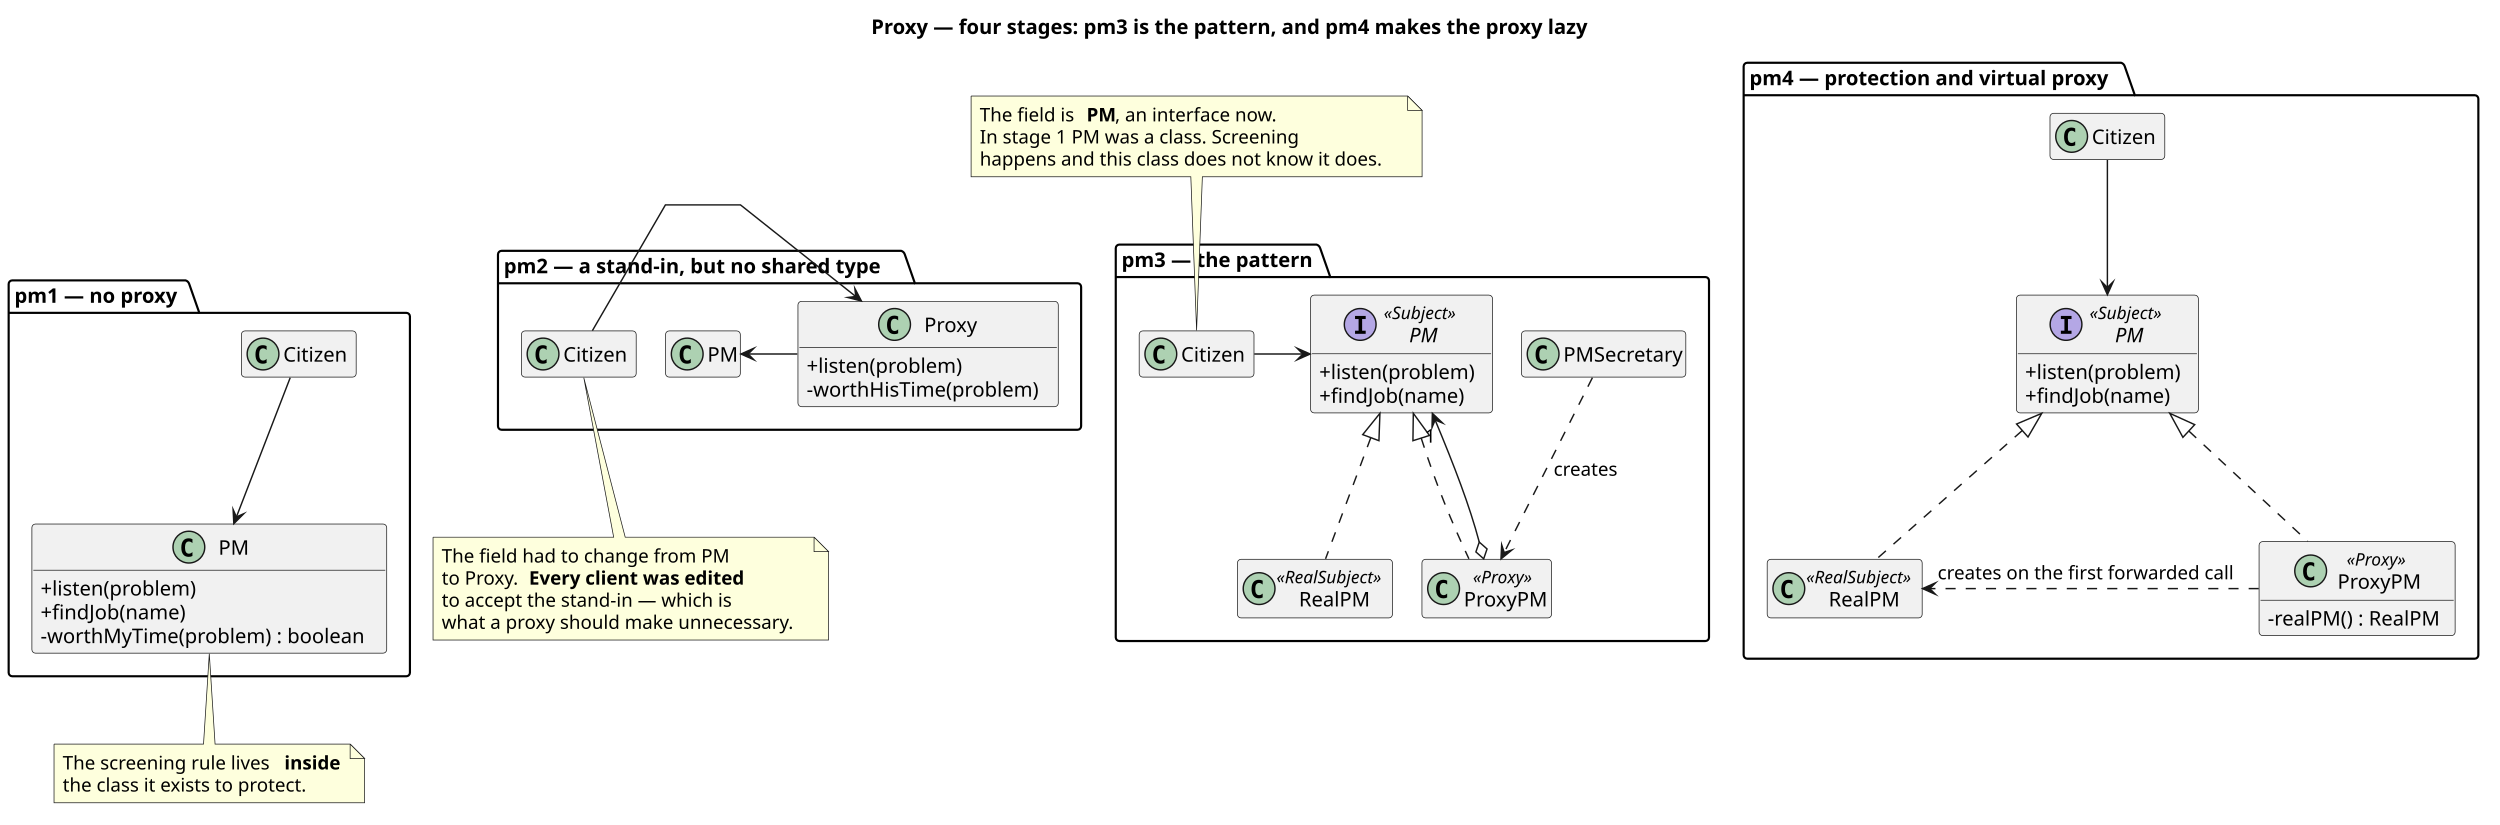
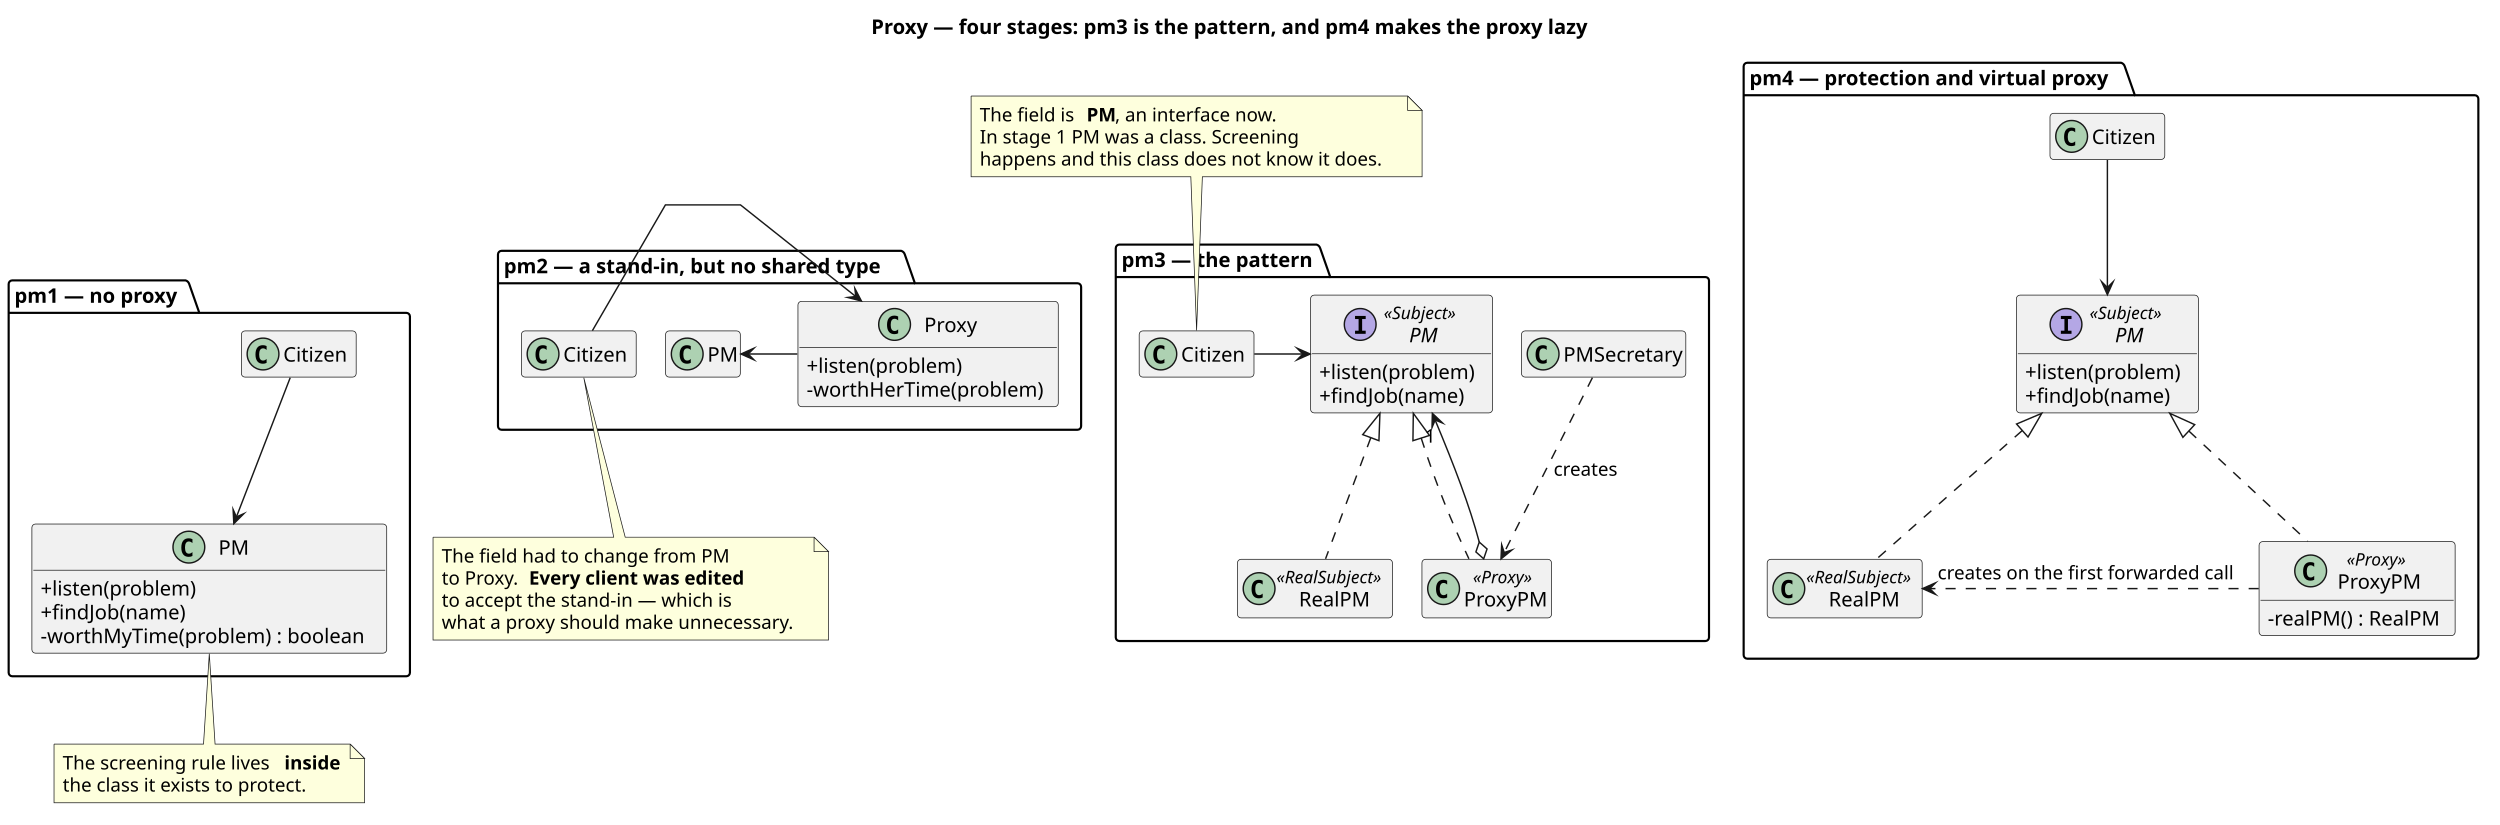
<svg xmlns="http://www.w3.org/2000/svg" contentStyleType="text/css" data-diagram-type="CLASS" height="571px" preserveAspectRatio="none" style="width:1732px;height:571px;background:#FFFFFF;" version="1.1" viewBox="0 0 1732 571" width="1732px" zoomAndPan="magnify">
  <defs />
  <g>
    <g class="title" data-source-line="12">
      <text fill="#000000" font-family="sans-serif" font-size="14" font-weight="700" lengthAdjust="spacing" textLength="517.829" x="603.585" y="23.535">Proxy — four stages: pm3 is the pattern, and pm4 makes the proxy lazy</text>
    </g>
    <g class="cluster" data-qualified-name="pm1 . no proxy" data-source-line="15" id="ent0001">
      <path d="M8.5,194.258 L128.582,194.258 A3.75,3.75 0 0 1 131.082,196.758 L138.082,216.747 L281.5,216.747 A2.5,2.5 0 0 1 284,219.247 L284,466.018 A2.5,2.5 0 0 1 281.5,468.518 L8.5,468.518 A2.5,2.5 0 0 1 6,466.018 L6,196.758 A2.5,2.5 0 0 1 8.5,194.258" fill="none" style="stroke:#000000;stroke-width:1.5;" />
      <line style="stroke:#000000;stroke-width:1.5;" x1="6" x2="138.082" y1="216.747" y2="216.747" />
      <text fill="#000000" font-family="sans-serif" font-size="14" font-weight="700" lengthAdjust="spacing" textLength="119.082" x="10" y="209.793">pm1 — no proxy</text>
    </g>
    <g class="cluster" data-qualified-name="pm2 . a stand-in. but no shared type" data-source-line="24" id="ent0004">
      <path d="M347.5,173.768 L624.337,173.768 A3.75,3.75 0 0 1 626.837,176.268 L633.837,196.257 L746.5,196.257 A2.5,2.5 0 0 1 749,198.757 L749,295.238 A2.5,2.5 0 0 1 746.5,297.738 L347.5,297.738 A2.5,2.5 0 0 1 345,295.238 L345,176.268 A2.5,2.5 0 0 1 347.5,173.768" fill="none" style="stroke:#000000;stroke-width:1.5;" />
      <line style="stroke:#000000;stroke-width:1.5;" x1="345" x2="633.837" y1="196.257" y2="196.257" />
      <text fill="#000000" font-family="sans-serif" font-size="14" font-weight="700" lengthAdjust="spacing" textLength="275.837" x="349" y="189.303">pm2 — a stand-in, but no shared type</text>
    </g>
    <g class="cluster" data-qualified-name="pm3 . the pattern" data-source-line="33" id="ent0008">
      <path d="M775.5,169.458 L912.118,169.458 A3.75,3.75 0 0 1 914.618,171.958 L921.618,191.947 L1181.5,191.947 A2.5,2.5 0 0 1 1184,194.447 L1184,441.598 A2.5,2.5 0 0 1 1181.5,444.098 L775.5,444.098 A2.5,2.5 0 0 1 773,441.598 L773,171.958 A2.5,2.5 0 0 1 775.5,169.458" fill="none" style="stroke:#000000;stroke-width:1.5;" />
      <line style="stroke:#000000;stroke-width:1.5;" x1="773" x2="921.618" y1="191.947" y2="191.947" />
      <text fill="#000000" font-family="sans-serif" font-size="14" font-weight="700" lengthAdjust="spacing" textLength="135.618" x="777" y="184.993">pm3 — the pattern</text>
    </g>
    <g class="cluster" data-qualified-name="pm4 . protection and virtual proxy" data-source-line="65" id="ent0025">
      <path d="M1210.5,43.488 L1469.523,43.488 A3.75,3.75 0 0 1 1472.023,45.988 L1479.023,65.977 L1714.5,65.977 A2.5,2.5 0 0 1 1717,68.477 L1717,453.838 A2.5,2.5 0 0 1 1714.5,456.338 L1210.5,456.338 A2.5,2.5 0 0 1 1208,453.838 L1208,45.988 A2.5,2.5 0 0 1 1210.5,43.488" fill="none" style="stroke:#000000;stroke-width:1.5;" />
      <line style="stroke:#000000;stroke-width:1.5;" x1="1208" x2="1479.023" y1="65.977" y2="65.977" />
      <text fill="#000000" font-family="sans-serif" font-size="14" font-weight="700" lengthAdjust="spacing" textLength="258.022" x="1212" y="59.023">pm4 — protection and virtual proxy</text>
    </g>
    <g class="entity" data-qualified-name="pm1 . no proxy.PM1" data-source-line="16" id="ent0002">
      <rect fill="#F1F1F1" height="89.465" rx="2.5" ry="2.5" style="stroke:#181818;stroke-width:0.5;" width="245.823" x="22.09" y="363.048" />
      <ellipse cx="130.853" cy="379.048" fill="#ADD1B2" rx="11" ry="11" style="stroke:#181818;stroke-width:1;" />
      <path d="M133.326,385.191 Q132.745,385.49 132.106,385.64 Q131.467,385.789 130.761,385.789 Q128.255,385.789 126.935,384.137 Q125.615,382.485 125.615,379.364 Q125.615,376.235 126.935,374.583 Q128.255,372.931 130.761,372.931 Q131.467,372.931 132.114,373.08 Q132.762,373.23 133.326,373.529 L133.326,376.251 Q132.696,375.67 132.102,375.401 Q131.508,375.131 130.878,375.131 Q129.533,375.131 128.848,376.197 Q128.163,377.264 128.163,379.364 Q128.163,381.456 128.848,382.523 Q129.533,383.589 130.878,383.589 Q131.508,383.589 132.102,383.32 Q132.696,383.05 133.326,382.469 Z " fill="#000000" />
      <text fill="#000000" font-family="sans-serif" font-size="14" lengthAdjust="spacing" textLength="19.797" x="151.353" y="384.339">PM</text>
      <line style="stroke:#181818;stroke-width:0.5;" x1="23.09" x2="266.913" y1="395.048" y2="395.048" />
      <text fill="#000000" font-family="sans-serif" font-size="14" lengthAdjust="spacing" textLength="114.058" x="28.09" y="412.583">+listen(problem)</text>
      <text fill="#000000" font-family="sans-serif" font-size="14" lengthAdjust="spacing" textLength="105.984" x="28.09" y="429.072">+findJob(name)</text>
      <text fill="#000000" font-family="sans-serif" font-size="14" lengthAdjust="spacing" textLength="233.823" x="28.09" y="445.56">-worthMyTime(problem) : boolean</text>
    </g>
    <g class="entity" data-qualified-name="pm1 . no proxy.Citizen1" data-source-line="21" id="ent0003">
      <rect fill="#F1F1F1" height="32" rx="2.5" ry="2.5" style="stroke:#181818;stroke-width:0.5;" width="79.53" x="167.23" y="229.258" />
      <ellipse cx="182.23" cy="245.258" fill="#ADD1B2" rx="11" ry="11" style="stroke:#181818;stroke-width:1;" />
      <path d="M184.703,251.401 Q184.122,251.7 183.483,251.85 Q182.844,251.999 182.138,251.999 Q179.631,251.999 178.311,250.347 Q176.992,248.695 176.992,245.574 Q176.992,242.445 178.311,240.793 Q179.631,239.141 182.138,239.141 Q182.844,239.141 183.491,239.291 Q184.139,239.44 184.703,239.739 L184.703,242.461 Q184.072,241.88 183.479,241.611 Q182.885,241.341 182.254,241.341 Q180.91,241.341 180.225,242.407 Q179.54,243.474 179.54,245.574 Q179.54,247.666 180.225,248.733 Q180.91,249.799 182.254,249.799 Q182.885,249.799 183.479,249.53 Q184.072,249.26 184.703,248.679 Z " fill="#000000" />
      <text fill="#000000" font-family="sans-serif" font-size="14" lengthAdjust="spacing" textLength="47.53" x="196.23" y="250.549">Citizen</text>
    </g>
    <g class="entity" data-qualified-name="pm2 . a stand-in. but no shared type.PM2" data-source-line="25" id="ent0005">
      <rect fill="#F1F1F1" height="32" rx="2.5" ry="2.5" style="stroke:#181818;stroke-width:0.5;" width="51.797" x="461.1" y="229.258" />
      <ellipse cx="476.1" cy="245.258" fill="#ADD1B2" rx="11" ry="11" style="stroke:#181818;stroke-width:1;" />
      <path d="M478.573,251.401 Q477.992,251.7 477.353,251.85 Q476.714,251.999 476.008,251.999 Q473.501,251.999 472.182,250.347 Q470.862,248.695 470.862,245.574 Q470.862,242.445 472.182,240.793 Q473.501,239.141 476.008,239.141 Q476.714,239.141 477.361,239.291 Q478.009,239.44 478.573,239.739 L478.573,242.461 Q477.942,241.88 477.349,241.611 Q476.755,241.341 476.124,241.341 Q474.78,241.341 474.095,242.407 Q473.41,243.474 473.41,245.574 Q473.41,247.666 474.095,248.733 Q474.78,249.799 476.124,249.799 Q476.755,249.799 477.349,249.53 Q477.942,249.26 478.573,248.679 Z " fill="#000000" />
      <text fill="#000000" font-family="sans-serif" font-size="14" lengthAdjust="spacing" textLength="19.797" x="490.1" y="250.549">PM</text>
    </g>
    <g class="entity" data-qualified-name="pm2 . a stand-in. but no shared type.Proxy2" data-source-line="26" id="ent0006">
      <rect fill="#F1F1F1" height="72.977" rx="2.5" ry="2.5" style="stroke:#181818;stroke-width:0.5;" width="180.356" x="552.82" y="208.768" />
      <ellipse cx="619.764" cy="224.768" fill="#ADD1B2" rx="11" ry="11" style="stroke:#181818;stroke-width:1;" />
      <path d="M622.237,230.911 Q621.656,231.21 621.017,231.36 Q620.378,231.509 619.673,231.509 Q617.166,231.509 615.846,229.857 Q614.526,228.205 614.526,225.084 Q614.526,221.955 615.846,220.303 Q617.166,218.651 619.673,218.651 Q620.378,218.651 621.026,218.8 Q621.673,218.95 622.237,219.249 L622.237,221.971 Q621.607,221.39 621.013,221.121 Q620.42,220.851 619.789,220.851 Q618.444,220.851 617.759,221.917 Q617.074,222.984 617.074,225.084 Q617.074,227.176 617.759,228.243 Q618.444,229.309 619.789,229.309 Q620.42,229.309 621.013,229.04 Q621.607,228.77 622.237,228.189 Z " fill="#000000" />
      <text fill="#000000" font-family="sans-serif" font-size="14" lengthAdjust="spacing" textLength="37.967" x="640.264" y="230.059">Proxy</text>
      <line style="stroke:#181818;stroke-width:0.5;" x1="553.82" x2="732.176" y1="240.768" y2="240.768" />
      <text fill="#000000" font-family="sans-serif" font-size="14" lengthAdjust="spacing" textLength="114.058" x="558.82" y="258.303">+listen(problem)</text>
-       <text fill="#000000" font-family="sans-serif" font-size="14" lengthAdjust="spacing" textLength="168.356" x="558.82" y="274.792">-worthHisTime(problem)</text>
+       <text fill="#000000" font-family="sans-serif" font-size="14" lengthAdjust="spacing" textLength="168.356" x="558.82" y="274.792">-worthHerTime(problem)</text>
    </g>
    <g class="entity" data-qualified-name="pm2 . a stand-in. but no shared type.Citizen2" data-source-line="30" id="ent0007">
      <rect fill="#F1F1F1" height="32" rx="2.5" ry="2.5" style="stroke:#181818;stroke-width:0.5;" width="79.53" x="361.23" y="229.258" />
      <ellipse cx="376.23" cy="245.258" fill="#ADD1B2" rx="11" ry="11" style="stroke:#181818;stroke-width:1;" />
      <path d="M378.703,251.401 Q378.122,251.7 377.483,251.85 Q376.844,251.999 376.138,251.999 Q373.631,251.999 372.312,250.347 Q370.992,248.695 370.992,245.574 Q370.992,242.445 372.312,240.793 Q373.631,239.141 376.138,239.141 Q376.844,239.141 377.491,239.291 Q378.139,239.44 378.703,239.739 L378.703,242.461 Q378.072,241.88 377.479,241.611 Q376.885,241.341 376.254,241.341 Q374.91,241.341 374.225,242.407 Q373.54,243.474 373.54,245.574 Q373.54,247.666 374.225,248.733 Q374.91,249.799 376.254,249.799 Q376.885,249.799 377.479,249.53 Q378.072,249.26 378.703,248.679 Z " fill="#000000" />
      <text fill="#000000" font-family="sans-serif" font-size="14" lengthAdjust="spacing" textLength="47.53" x="390.23" y="250.549">Citizen</text>
    </g>
    <g class="entity" data-qualified-name="pm3 . the pattern.PM3" data-source-line="34" id="ent0009">
      <rect fill="#F1F1F1" height="81.598" rx="2.5" ry="2.5" style="stroke:#181818;stroke-width:0.5;" width="126.058" x="907.97" y="204.458" />
      <ellipse cx="942.342" cy="224.769" fill="#B4A7E5" rx="11" ry="11" style="stroke:#181818;stroke-width:1;" />
      <path d="M938.77,221.034 L938.77,218.876 L946.149,218.876 L946.149,221.034 L943.684,221.034 L943.684,229.111 L946.149,229.111 L946.149,231.269 L938.77,231.269 L938.77,229.111 L941.236,229.111 L941.236,221.034 Z " fill="#000000" />
      <text fill="#000000" font-family="sans-serif" font-size="12" font-style="italic" lengthAdjust="spacing" textLength="55.008" x="958.647" y="221.06">«Subject»</text>
      <text fill="#000000" font-family="sans-serif" font-size="14" font-style="italic" lengthAdjust="spacing" textLength="19.797" x="976.253" y="237.126">PM</text>
      <line style="stroke:#181818;stroke-width:0.5;" x1="908.97" x2="1033.028" y1="245.079" y2="245.079" />
      <text fill="#000000" font-family="sans-serif" font-size="14" lengthAdjust="spacing" textLength="114.058" x="913.97" y="262.615">+listen(problem)</text>
      <text fill="#000000" font-family="sans-serif" font-size="14" lengthAdjust="spacing" textLength="105.984" x="913.97" y="279.103">+findJob(name)</text>
    </g>
    <g class="entity" data-qualified-name="pm3 . the pattern.RealPM" data-source-line="38" id="ent0010">
      <rect fill="#F1F1F1" height="40.621" rx="2.5" ry="2.5" style="stroke:#181818;stroke-width:0.5;" width="107.377" x="857.31" y="387.478" />
      <ellipse cx="872.31" cy="407.789" fill="#ADD1B2" rx="11" ry="11" style="stroke:#181818;stroke-width:1;" />
      <path d="M874.783,413.932 Q874.202,414.231 873.563,414.38 Q872.924,414.53 872.218,414.53 Q869.711,414.53 868.391,412.878 Q867.072,411.226 867.072,408.105 Q867.072,404.975 868.391,403.324 Q869.711,401.672 872.218,401.672 Q872.924,401.672 873.571,401.821 Q874.219,401.971 874.783,402.269 L874.783,404.992 Q874.152,404.411 873.559,404.141 Q872.965,403.871 872.334,403.871 Q870.99,403.871 870.305,404.938 Q869.62,406.005 869.62,408.105 Q869.62,410.197 870.305,411.263 Q870.99,412.33 872.334,412.33 Q872.965,412.33 873.559,412.06 Q874.152,411.79 874.783,411.209 Z " fill="#000000" />
      <text fill="#000000" font-family="sans-serif" font-size="12" font-style="italic" lengthAdjust="spacing" textLength="79.377" x="884.31" y="404.08">«RealSubject»</text>
      <text fill="#000000" font-family="sans-serif" font-size="14" lengthAdjust="spacing" textLength="48.227" x="899.885" y="420.146">RealPM</text>
    </g>
    <g class="entity" data-qualified-name="pm3 . the pattern.ProxyPM" data-source-line="39" id="ent0011">
      <rect fill="#F1F1F1" height="40.621" rx="2.5" ry="2.5" style="stroke:#181818;stroke-width:0.5;" width="89.764" x="985.12" y="387.478" />
      <ellipse cx="1000.12" cy="407.789" fill="#ADD1B2" rx="11" ry="11" style="stroke:#181818;stroke-width:1;" />
      <path d="M1002.593,413.932 Q1002.012,414.231 1001.373,414.38 Q1000.734,414.53 1000.028,414.53 Q997.521,414.53 996.202,412.878 Q994.882,411.226 994.882,408.105 Q994.882,404.975 996.202,403.324 Q997.521,401.672 1000.028,401.672 Q1000.734,401.672 1001.381,401.821 Q1002.029,401.971 1002.593,402.269 L1002.593,404.992 Q1001.962,404.411 1001.369,404.141 Q1000.775,403.871 1000.144,403.871 Q998.8,403.871 998.115,404.938 Q997.43,406.005 997.43,408.105 Q997.43,410.197 998.115,411.263 Q998.8,412.33 1000.144,412.33 Q1000.775,412.33 1001.369,412.06 Q1001.962,411.79 1002.593,411.209 Z " fill="#000000" />
      <text fill="#000000" font-family="sans-serif" font-size="12" font-style="italic" lengthAdjust="spacing" textLength="45.117" x="1020.443" y="404.08">«Proxy»</text>
      <text fill="#000000" font-family="sans-serif" font-size="14" lengthAdjust="spacing" textLength="57.764" x="1014.12" y="420.146">ProxyPM</text>
    </g>
    <g class="entity" data-qualified-name="pm3 . the pattern.PMSecretary" data-source-line="40" id="ent0012">
      <rect fill="#F1F1F1" height="32" rx="2.5" ry="2.5" style="stroke:#181818;stroke-width:0.5;" width="113.847" x="1054.08" y="229.258" />
      <ellipse cx="1069.08" cy="245.258" fill="#ADD1B2" rx="11" ry="11" style="stroke:#181818;stroke-width:1;" />
      <path d="M1071.553,251.401 Q1070.972,251.7 1070.333,251.85 Q1069.694,251.999 1068.988,251.999 Q1066.481,251.999 1065.161,250.347 Q1063.842,248.695 1063.842,245.574 Q1063.842,242.445 1065.161,240.793 Q1066.481,239.141 1068.988,239.141 Q1069.694,239.141 1070.341,239.291 Q1070.989,239.44 1071.553,239.739 L1071.553,242.461 Q1070.922,241.88 1070.329,241.611 Q1069.735,241.341 1069.104,241.341 Q1067.76,241.341 1067.075,242.407 Q1066.39,243.474 1066.39,245.574 Q1066.39,247.666 1067.075,248.733 Q1067.76,249.799 1069.104,249.799 Q1069.735,249.799 1070.329,249.53 Q1070.922,249.26 1071.553,248.679 Z " fill="#000000" />
      <text fill="#000000" font-family="sans-serif" font-size="14" lengthAdjust="spacing" textLength="81.847" x="1083.08" y="250.549">PMSecretary</text>
    </g>
    <g class="entity" data-qualified-name="pm3 . the pattern.Citizen3" data-source-line="41" id="ent0013">
      <rect fill="#F1F1F1" height="32" rx="2.5" ry="2.5" style="stroke:#181818;stroke-width:0.5;" width="79.53" x="789.23" y="229.258" />
      <ellipse cx="804.23" cy="245.258" fill="#ADD1B2" rx="11" ry="11" style="stroke:#181818;stroke-width:1;" />
      <path d="M806.703,251.401 Q806.122,251.7 805.483,251.85 Q804.844,251.999 804.138,251.999 Q801.631,251.999 800.312,250.347 Q798.992,248.695 798.992,245.574 Q798.992,242.445 800.312,240.793 Q801.631,239.141 804.138,239.141 Q804.844,239.141 805.491,239.291 Q806.139,239.44 806.703,239.739 L806.703,242.461 Q806.072,241.88 805.479,241.611 Q804.885,241.341 804.254,241.341 Q802.91,241.341 802.225,242.407 Q801.54,243.474 801.54,245.574 Q801.54,247.666 802.225,248.733 Q802.91,249.799 804.254,249.799 Q804.885,249.799 805.479,249.53 Q806.072,249.26 806.703,248.679 Z " fill="#000000" />
      <text fill="#000000" font-family="sans-serif" font-size="14" lengthAdjust="spacing" textLength="47.53" x="818.23" y="250.549">Citizen</text>
    </g>
    <g class="entity" data-qualified-name="pm4 . protection and virtual proxy.PM4" data-source-line="66" id="ent0026">
      <rect fill="#F1F1F1" height="81.598" rx="2.5" ry="2.5" style="stroke:#181818;stroke-width:0.5;" width="126.058" x="1396.97" y="204.458" />
      <ellipse cx="1431.342" cy="224.769" fill="#B4A7E5" rx="11" ry="11" style="stroke:#181818;stroke-width:1;" />
      <path d="M1427.77,221.034 L1427.77,218.876 L1435.149,218.876 L1435.149,221.034 L1432.684,221.034 L1432.684,229.111 L1435.149,229.111 L1435.149,231.269 L1427.77,231.269 L1427.77,229.111 L1430.236,229.111 L1430.236,221.034 Z " fill="#000000" />
      <text fill="#000000" font-family="sans-serif" font-size="12" font-style="italic" lengthAdjust="spacing" textLength="55.008" x="1447.647" y="221.06">«Subject»</text>
      <text fill="#000000" font-family="sans-serif" font-size="14" font-style="italic" lengthAdjust="spacing" textLength="19.797" x="1465.253" y="237.126">PM</text>
      <line style="stroke:#181818;stroke-width:0.5;" x1="1397.97" x2="1522.028" y1="245.079" y2="245.079" />
      <text fill="#000000" font-family="sans-serif" font-size="14" lengthAdjust="spacing" textLength="114.058" x="1402.97" y="262.615">+listen(problem)</text>
      <text fill="#000000" font-family="sans-serif" font-size="14" lengthAdjust="spacing" textLength="105.984" x="1402.97" y="279.103">+findJob(name)</text>
    </g>
    <g class="entity" data-qualified-name="pm4 . protection and virtual proxy.RealPM4" data-source-line="70" id="ent0027">
      <rect fill="#F1F1F1" height="40.621" rx="2.5" ry="2.5" style="stroke:#181818;stroke-width:0.5;" width="107.377" x="1224.31" y="387.478" />
      <ellipse cx="1239.31" cy="407.789" fill="#ADD1B2" rx="11" ry="11" style="stroke:#181818;stroke-width:1;" />
      <path d="M1241.783,413.932 Q1241.202,414.231 1240.563,414.38 Q1239.924,414.53 1239.218,414.53 Q1236.711,414.53 1235.391,412.878 Q1234.072,411.226 1234.072,408.105 Q1234.072,404.975 1235.391,403.324 Q1236.711,401.672 1239.218,401.672 Q1239.924,401.672 1240.571,401.821 Q1241.219,401.971 1241.783,402.269 L1241.783,404.992 Q1241.152,404.411 1240.559,404.141 Q1239.965,403.871 1239.334,403.871 Q1237.99,403.871 1237.305,404.938 Q1236.62,406.005 1236.62,408.105 Q1236.62,410.197 1237.305,411.263 Q1237.99,412.33 1239.334,412.33 Q1239.965,412.33 1240.559,412.06 Q1241.152,411.79 1241.783,411.209 Z " fill="#000000" />
      <text fill="#000000" font-family="sans-serif" font-size="12" font-style="italic" lengthAdjust="spacing" textLength="79.377" x="1251.31" y="404.08">«RealSubject»</text>
      <text fill="#000000" font-family="sans-serif" font-size="14" lengthAdjust="spacing" textLength="48.227" x="1266.885" y="420.146">RealPM</text>
    </g>
    <g class="entity" data-qualified-name="pm4 . protection and virtual proxy.ProxyPM4" data-source-line="71" id="ent0028">
      <rect fill="#F1F1F1" height="65.109" rx="2.5" ry="2.5" style="stroke:#181818;stroke-width:0.5;" width="135.826" x="1565.09" y="375.228" />
      <ellipse cx="1600.818" cy="395.539" fill="#ADD1B2" rx="11" ry="11" style="stroke:#181818;stroke-width:1;" />
      <path d="M1603.291,401.682 Q1602.71,401.981 1602.071,402.13 Q1601.432,402.28 1600.726,402.28 Q1598.219,402.28 1596.9,400.628 Q1595.58,398.976 1595.58,395.855 Q1595.58,392.725 1596.9,391.074 Q1598.219,389.422 1600.726,389.422 Q1601.432,389.422 1602.079,389.571 Q1602.727,389.721 1603.291,390.019 L1603.291,392.742 Q1602.66,392.161 1602.067,391.891 Q1601.473,391.621 1600.842,391.621 Q1599.498,391.621 1598.813,392.688 Q1598.128,393.755 1598.128,395.855 Q1598.128,397.947 1598.813,399.013 Q1599.498,400.08 1600.842,400.08 Q1601.473,400.08 1602.067,399.81 Q1602.66,399.54 1603.291,398.959 Z " fill="#000000" />
      <text fill="#000000" font-family="sans-serif" font-size="12" font-style="italic" lengthAdjust="spacing" textLength="45.117" x="1625.748" y="391.83">«Proxy»</text>
      <text fill="#000000" font-family="sans-serif" font-size="14" lengthAdjust="spacing" textLength="57.764" x="1619.424" y="407.896">ProxyPM</text>
      <line style="stroke:#181818;stroke-width:0.5;" x1="1566.09" x2="1699.916" y1="415.849" y2="415.849" />
      <text fill="#000000" font-family="sans-serif" font-size="14" lengthAdjust="spacing" textLength="123.826" x="1571.09" y="433.385">-realPM() : RealPM</text>
    </g>
    <g class="entity" data-qualified-name="pm4 . protection and virtual proxy.Citizen4" data-source-line="74" id="ent0029">
      <rect fill="#F1F1F1" height="32" rx="2.5" ry="2.5" style="stroke:#181818;stroke-width:0.5;" width="79.53" x="1420.23" y="78.488" />
      <ellipse cx="1435.23" cy="94.488" fill="#ADD1B2" rx="11" ry="11" style="stroke:#181818;stroke-width:1;" />
      <path d="M1437.703,100.631 Q1437.122,100.93 1436.483,101.08 Q1435.844,101.229 1435.138,101.229 Q1432.631,101.229 1431.312,99.577 Q1429.992,97.925 1429.992,94.804 Q1429.992,91.675 1431.312,90.023 Q1432.631,88.371 1435.138,88.371 Q1435.844,88.371 1436.491,88.52 Q1437.139,88.67 1437.703,88.969 L1437.703,91.691 Q1437.072,91.11 1436.479,90.841 Q1435.885,90.571 1435.254,90.571 Q1433.91,90.571 1433.225,91.638 Q1432.54,92.704 1432.54,94.804 Q1432.54,96.896 1433.225,97.963 Q1433.91,99.029 1435.254,99.029 Q1435.885,99.029 1436.479,98.76 Q1437.072,98.49 1437.703,97.909 Z " fill="#000000" />
      <text fill="#000000" font-family="sans-serif" font-size="14" lengthAdjust="spacing" textLength="47.53" x="1449.23" y="99.779">Citizen</text>
    </g>
    <g class="entity" data-qualified-name="GMN16" data-source-line="48" id="ent0017">
      <path d="M37.43,515.518 L37.43,556.139 A0,0 0 0 0 37.43,556.139 L252.579,556.139 A0,0 0 0 0 252.579,556.139 L252.579,525.518 L242.579,515.518 L149,515.518 L145,452.868 L141,515.518 L37.43,515.518 A0,0 0 0 0 37.43,515.518" fill="#FEFFDD" style="stroke:#181818;stroke-width:0.5;" />
      <path d="M242.579,515.518 L242.579,525.518 L252.579,525.518 L242.579,515.518" fill="#FEFFDD" style="stroke:#181818;stroke-width:0.5;" />
      <text fill="#000000" font-family="sans-serif" font-size="13" lengthAdjust="spacing" textLength="149.462" x="43.43" y="533.087">The screening rule lives</text>
      <text fill="#000000" font-family="sans-serif" font-size="13" font-weight="700" lengthAdjust="spacing" textLength="40.574" x="197.005" y="533.087">inside</text>
      <text fill="#000000" font-family="sans-serif" font-size="13" lengthAdjust="spacing" textLength="179.372" x="43.43" y="548.397">the class it exists to protect.</text>
    </g>
    <g class="entity" data-qualified-name="GMN19" data-source-line="53" id="ent0020">
      <path d="M300.01,372.168 L300.01,443.411 A0,0 0 0 0 300.01,443.411 L573.983,443.411 A0,0 0 0 0 573.983,443.411 L573.983,382.168 L563.983,372.168 L433.15,372.168 L404.45,261.648 L425.15,372.168 L300.01,372.168 A0,0 0 0 0 300.01,372.168" fill="#FEFFDD" style="stroke:#181818;stroke-width:0.5;" />
      <path d="M563.983,372.168 L563.983,382.168 L573.983,382.168 L563.983,372.168" fill="#FEFFDD" style="stroke:#181818;stroke-width:0.5;" />
      <text fill="#000000" font-family="sans-serif" font-size="13" lengthAdjust="spacing" textLength="206.134" x="306.01" y="389.737">The field had to change from PM</text>
      <text fill="#000000" font-family="sans-serif" font-size="13" lengthAdjust="spacing" textLength="56.329" x="306.01" y="405.047">to Proxy.</text>
      <text fill="#000000" font-family="sans-serif" font-size="13" font-weight="700" lengthAdjust="spacing" textLength="154.445" x="366.452" y="405.047">Every client was edited</text>
      <text fill="#000000" font-family="sans-serif" font-size="13" lengthAdjust="spacing" textLength="212.704" x="306.01" y="420.358">to accept the stand-in — which is</text>
      <text fill="#000000" font-family="sans-serif" font-size="13" lengthAdjust="spacing" textLength="252.973" x="306.01" y="435.668">what a proxy should make unnecessary.</text>
    </g>
    <g class="entity" data-qualified-name="GMN22" data-source-line="60" id="ent0023">
      <path d="M672.78,66.518 L672.78,122.45 A0,0 0 0 0 672.78,122.45 L825,122.45 L829,228.968 L833,122.45 L985.22,122.45 A0,0 0 0 0 985.22,122.45 L985.22,76.518 L975.22,66.518 L672.78,66.518 A0,0 0 0 0 672.78,66.518" fill="#FEFFDD" style="stroke:#181818;stroke-width:0.5;" />
      <path d="M975.22,66.518 L975.22,76.518 L985.22,76.518 L975.22,66.518" fill="#FEFFDD" style="stroke:#181818;stroke-width:0.5;" />
      <text fill="#000000" font-family="sans-serif" font-size="13" lengthAdjust="spacing" textLength="69.862" x="678.78" y="84.087">The field is</text>
      <text fill="#000000" font-family="sans-serif" font-size="13" font-weight="700" lengthAdjust="spacing" textLength="19.773" x="752.756" y="84.087">PM</text>
      <text fill="#000000" font-family="sans-serif" font-size="13" lengthAdjust="spacing" textLength="116.994" x="772.529" y="84.087">, an interface now.</text>
      <text fill="#000000" font-family="sans-serif" font-size="13" lengthAdjust="spacing" textLength="228.655" x="678.78" y="99.397">In stage 1 PM was a class. Screening</text>
      <text fill="#000000" font-family="sans-serif" font-size="13" lengthAdjust="spacing" textLength="291.44" x="678.78" y="114.708">happens and this class does not know it does.</text>
    </g>
    <g class="link" data-entity-1="ent0009" data-entity-2="ent0010" data-link-type="extension" data-source-line="43" id="lnk14">
      <path codeLine="43" d="M949.708,303.209 C937.698,335.339 927.67,362.188 918.34,387.148" fill="none" id="PM3-backto-RealPM" style="stroke:#181818;stroke-width:1;stroke-dasharray:7,7;" />
      <polygon fill="none" points="956.01,286.348,944.087,301.108,955.328,305.31,956.01,286.348" style="stroke:#181818;stroke-width:1;stroke-linejoin:miter;stroke-miterlimit:10;" />
    </g>
    <g class="link" data-entity-1="ent0009" data-entity-2="ent0011" data-link-type="extension" data-source-line="44" id="lnk15">
      <path codeLine="44" d="M984.601,303.5 C994.831,335.63 1005.92,362.188 1017.66,387.148" fill="none" id="PM3-backto-ProxyPM" style="stroke:#181818;stroke-width:1;stroke-dasharray:7,7;" />
      <polygon fill="none" points="979.14,286.348,978.884,305.32,990.318,301.68,979.14,286.348" style="stroke:#181818;stroke-width:1;stroke-linejoin:miter;stroke-miterlimit:10;" />
    </g>
    <g class="link" data-entity-1="ent0011" data-entity-2="ent0009" data-link-type="aggregation" data-source-line="82" id="lnk35">
      <path codeLine="82" d="M1024.828,375.548 C1018.218,350.588 1007.643,323.094 994.253,290.964" fill="none" id="ProxyPM-PM3" style="stroke:#181818;stroke-width:1;" />
      <polygon fill="none" points="1027.9,387.148,1030.231,380.324,1024.828,375.548,1022.497,382.372,1027.9,387.148" style="stroke:#181818;stroke-width:1;stroke-linejoin:miter;stroke-miterlimit:10;" />
      <polygon fill="#181818" points="992.33,286.348,992.1,296.195,994.253,290.964,999.484,293.117,992.33,286.348" style="stroke:#181818;stroke-width:1;stroke-linejoin:miter;stroke-miterlimit:10;" />
      <text fill="#000000" font-family="sans-serif" font-size="13" lengthAdjust="spacing" textLength="8.22" x="987.11" y="306.686">1</text>
    </g>
    <g class="link" data-entity-1="ent0026" data-entity-2="ent0027" data-link-type="extension" data-source-line="76" id="lnk30">
      <path codeLine="76" d="M1401.04,298.255 C1364.61,330.385 1328.56,362.188 1300.26,387.148" fill="none" id="PM4-backto-RealPM4" style="stroke:#181818;stroke-width:1;stroke-dasharray:7,7;" />
      <polygon fill="none" points="1414.54,286.348,1397.072,293.755,1405.009,302.754,1414.54,286.348" style="stroke:#181818;stroke-width:1;stroke-linejoin:miter;stroke-miterlimit:10;" />
    </g>
    <g class="link" data-entity-1="ent0026" data-entity-2="ent0028" data-link-type="extension" data-source-line="77" id="lnk31">
      <path codeLine="77" d="M1516.403,298.594 C1545.923,325.994 1571.32,349.548 1598.73,374.988" fill="none" id="PM4-backto-ProxyPM4" style="stroke:#181818;stroke-width:1;stroke-dasharray:7,7;" />
      <polygon fill="none" points="1503.21,286.348,1512.321,302.991,1520.485,294.196,1503.21,286.348" style="stroke:#181818;stroke-width:1;stroke-linejoin:miter;stroke-miterlimit:10;" />
    </g>
    <g class="link" data-entity-1="ent0003" data-entity-2="ent0002" data-link-type="dependency" data-source-line="79" id="lnk32">
      <path codeLine="79" d="M201.06,261.648 C192.14,284.718 176.781,324.484 163.791,358.134" fill="none" id="Citizen1-to-PM1" style="stroke:#181818;stroke-width:1;" />
      <polygon fill="#181818" points="161.99,362.798,168.963,355.843,163.791,358.134,161.5,352.962,161.99,362.798" style="stroke:#181818;stroke-width:1;stroke-linejoin:miter;stroke-miterlimit:10;" />
    </g>
    <g class="link" data-entity-1="ent0007" data-entity-2="ent0006" data-link-type="dependency" data-source-line="80" id="lnk33">
      <path codeLine="80" d="M410.38,229.108 C427.25,200.058 461,141.958 461,141.958 C461,141.958 513,141.958 513,141.958 C513,141.958 555.526,175.737 592.886,205.437" fill="none" id="Citizen2-to-Proxy2" style="stroke:#181818;stroke-width:1;" />
      <polygon fill="#181818" points="596.8,208.548,592.244,199.816,592.886,205.437,587.266,206.079,596.8,208.548" style="stroke:#181818;stroke-width:1;stroke-linejoin:miter;stroke-miterlimit:10;" />
    </g>
    <g class="link" data-entity-1="ent0006" data-entity-2="ent0005" data-link-type="dependency" data-source-line="81" id="lnk34">
      <path codeLine="81" d="M552.39,245.258 C544.73,245.258 539,245.258 539,245.258 C539,245.258 531.2,245.258 518.3,245.258" fill="none" id="Proxy2-to-PM2" style="stroke:#181818;stroke-width:1;" />
      <polygon fill="#181818" points="513.3,245.258,522.3,249.258,518.3,245.258,522.3,241.258,513.3,245.258" style="stroke:#181818;stroke-width:1;stroke-linejoin:miter;stroke-miterlimit:10;" />
    </g>
    <g class="link" data-entity-1="ent0012" data-entity-2="ent0011" data-link-type="dependency" data-source-line="83" id="lnk36">
      <path codeLine="83" d="M1103.23,261.648 C1088.42,290.998 1058.421,350.444 1042.121,382.774" fill="none" id="PMSecretary-to-ProxyPM" style="stroke:#181818;stroke-width:1;stroke-dasharray:7,7;" />
      <polygon fill="#181818" points="1039.87,387.238,1047.494,381.003,1042.121,382.774,1040.35,377.401,1039.87,387.238" style="stroke:#181818;stroke-width:1;stroke-linejoin:miter;stroke-miterlimit:10;" />
      <text fill="#000000" font-family="sans-serif" font-size="13" lengthAdjust="spacing" textLength="45.132" x="1076.35" y="329.617">creates</text>
    </g>
    <g class="link" data-entity-1="ent0013" data-entity-2="ent0009" data-link-type="dependency" data-source-line="84" id="lnk37">
      <path codeLine="84" d="M868.94,245.258 C873.38,245.258 876.33,245.258 876.33,245.258 C876.33,245.258 888.91,245.258 902.64,245.258" fill="none" id="Citizen3-to-PM3" style="stroke:#181818;stroke-width:1;" />
      <polygon fill="#181818" points="907.64,245.258,898.64,241.258,902.64,245.258,898.64,249.258,907.64,245.258" style="stroke:#181818;stroke-width:1;stroke-linejoin:miter;stroke-miterlimit:10;" />
    </g>
    <g class="link" data-entity-1="ent0028" data-entity-2="ent0027" data-link-type="dependency" data-source-line="85" id="lnk38">
      <path codeLine="85" d="M1564.87,407.788 C1497.04,407.788 1399.28,407.788 1336.92,407.788" fill="none" id="ProxyPM4-to-RealPM4" style="stroke:#181818;stroke-width:1;stroke-dasharray:7,7;" />
      <polygon fill="#181818" points="1331.92,407.788,1340.92,411.788,1336.92,407.788,1340.92,403.788,1331.92,407.788" style="stroke:#181818;stroke-width:1;stroke-linejoin:miter;stroke-miterlimit:10;" />
      <text fill="#000000" font-family="sans-serif" font-size="13" lengthAdjust="spacing" textLength="212.831" x="1342.39" y="401.357">creates on the first forwarded call</text>
    </g>
    <g class="link" data-entity-1="ent0029" data-entity-2="ent0026" data-link-type="dependency" data-source-line="86" id="lnk39">
      <path codeLine="86" d="M1460,110.848 C1460,132.678 1460,168.418 1460,199.168" fill="none" id="Citizen4-to-PM4" style="stroke:#181818;stroke-width:1;" />
      <polygon fill="#181818" points="1460,204.168,1464,195.168,1460,199.168,1456,195.168,1460,204.168" style="stroke:#181818;stroke-width:1;stroke-linejoin:miter;stroke-miterlimit:10;" />
    </g>
  </g>
</svg>
